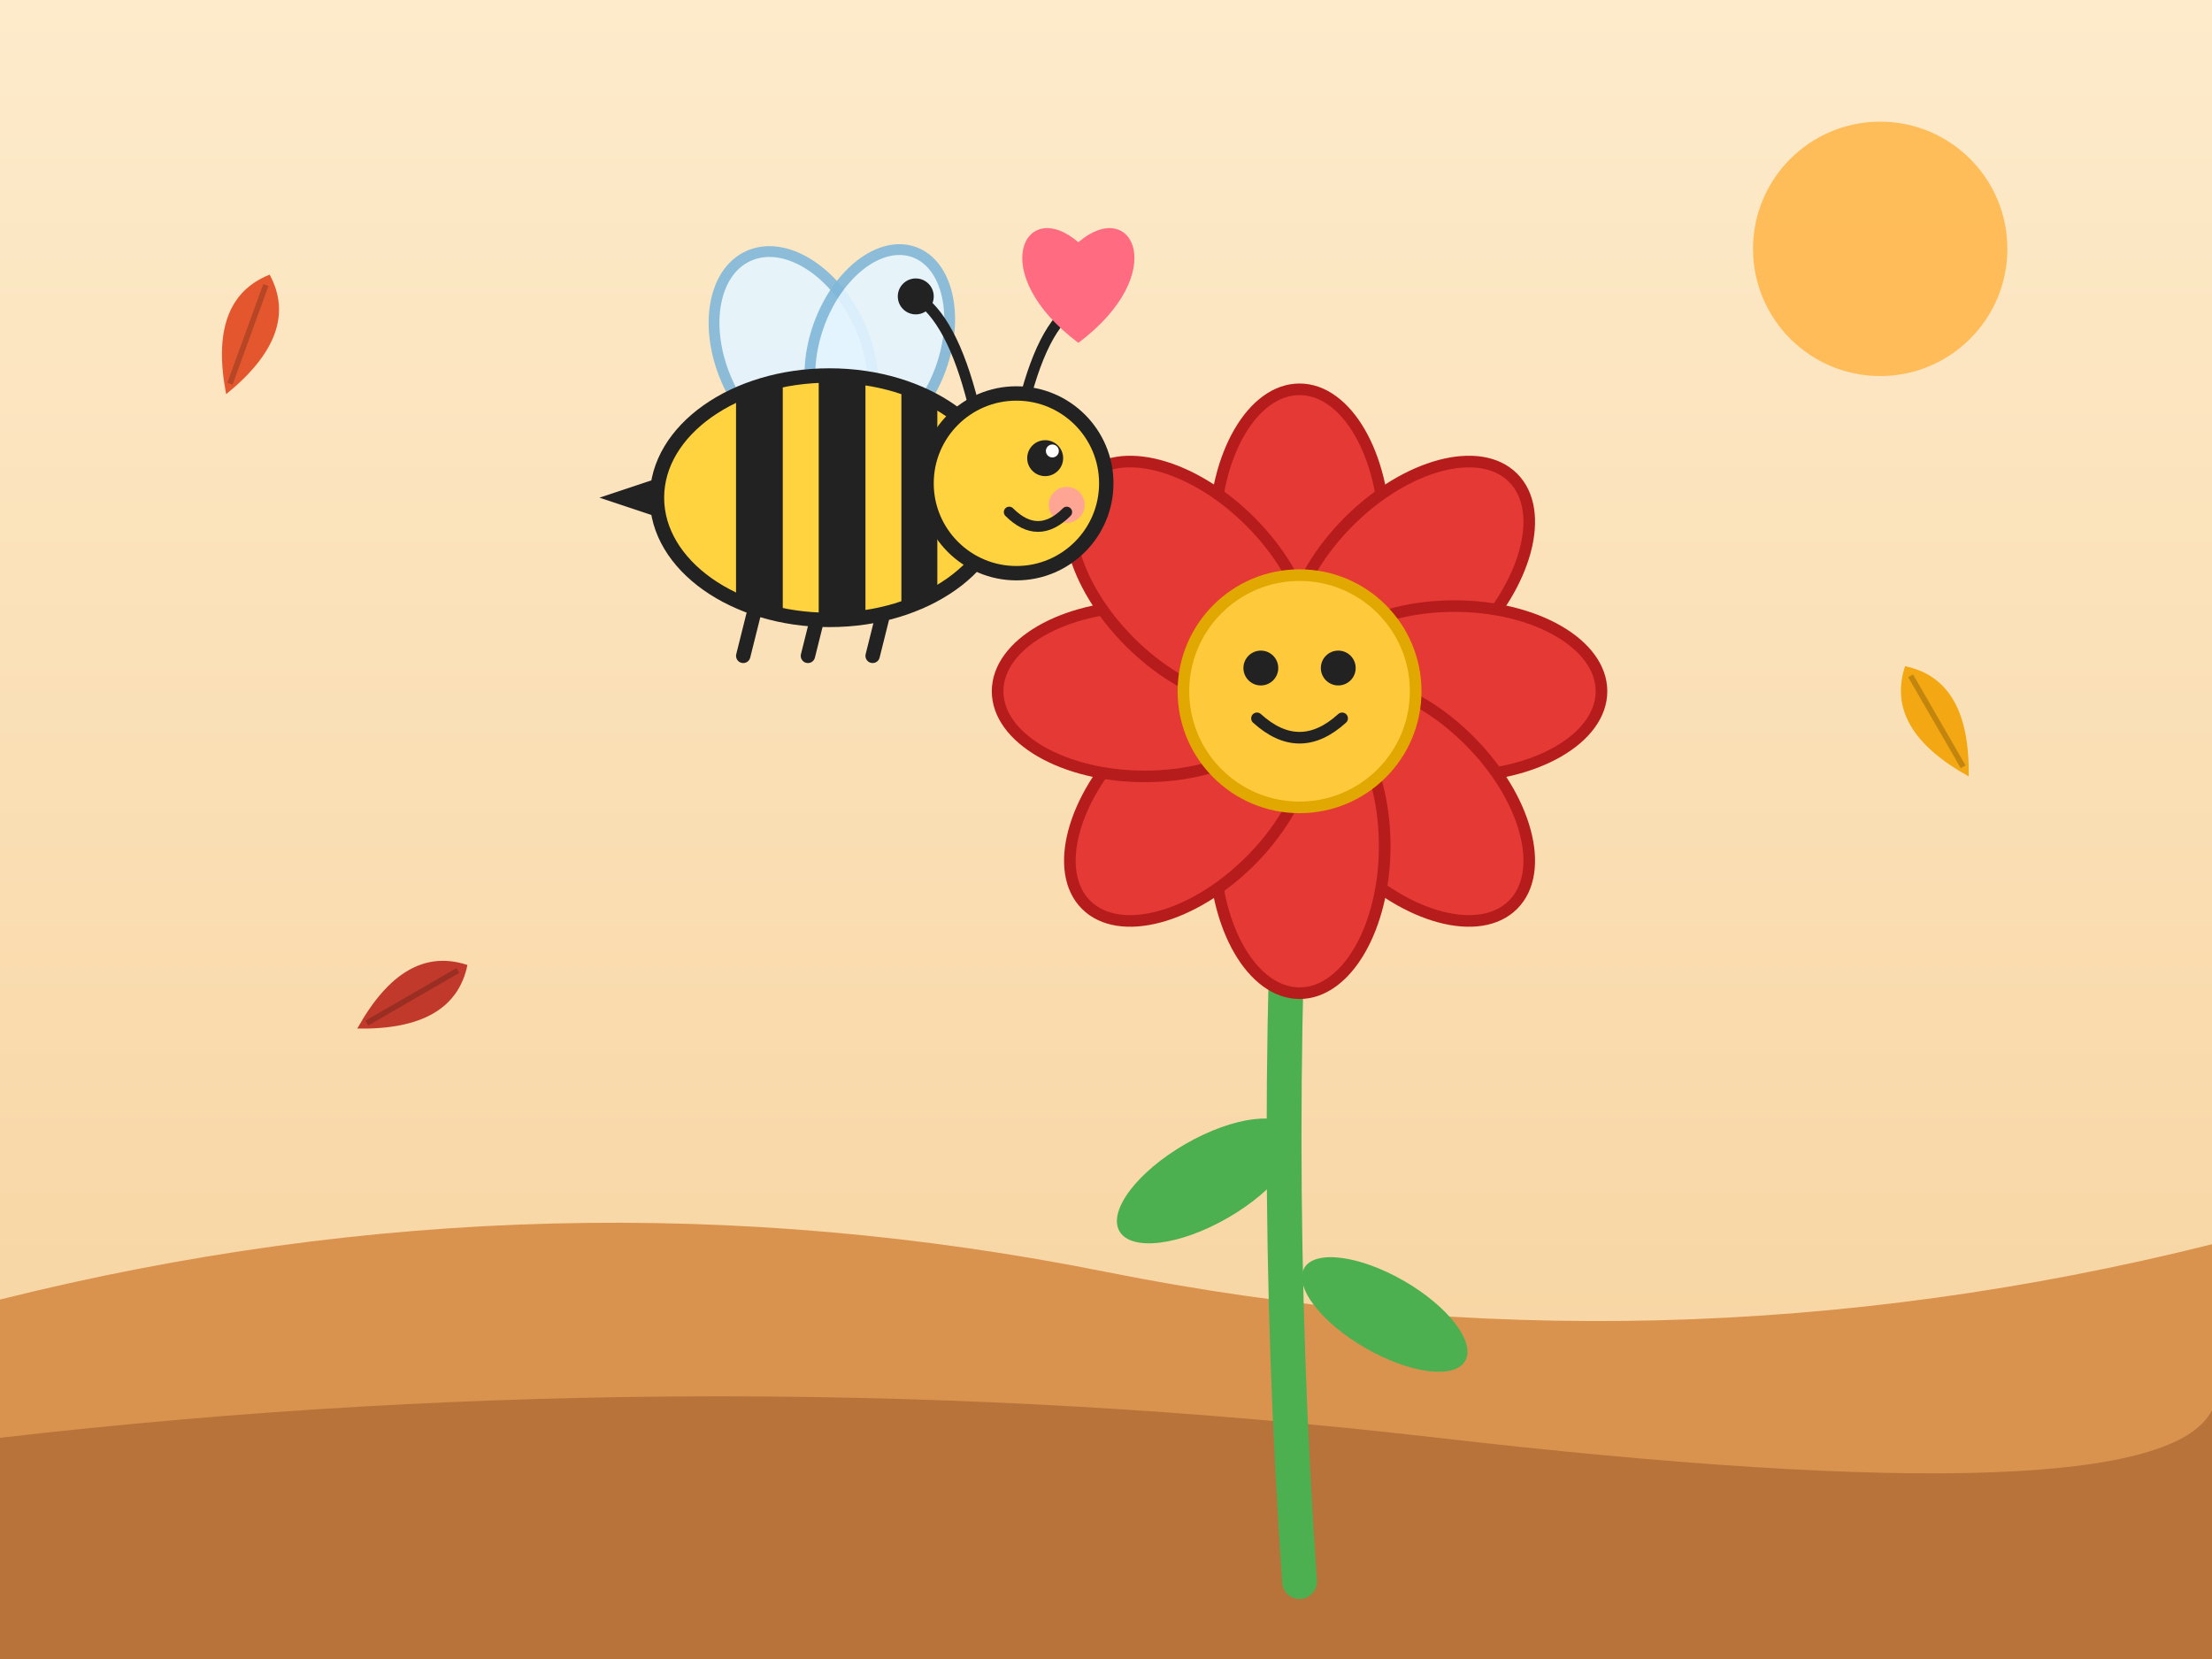
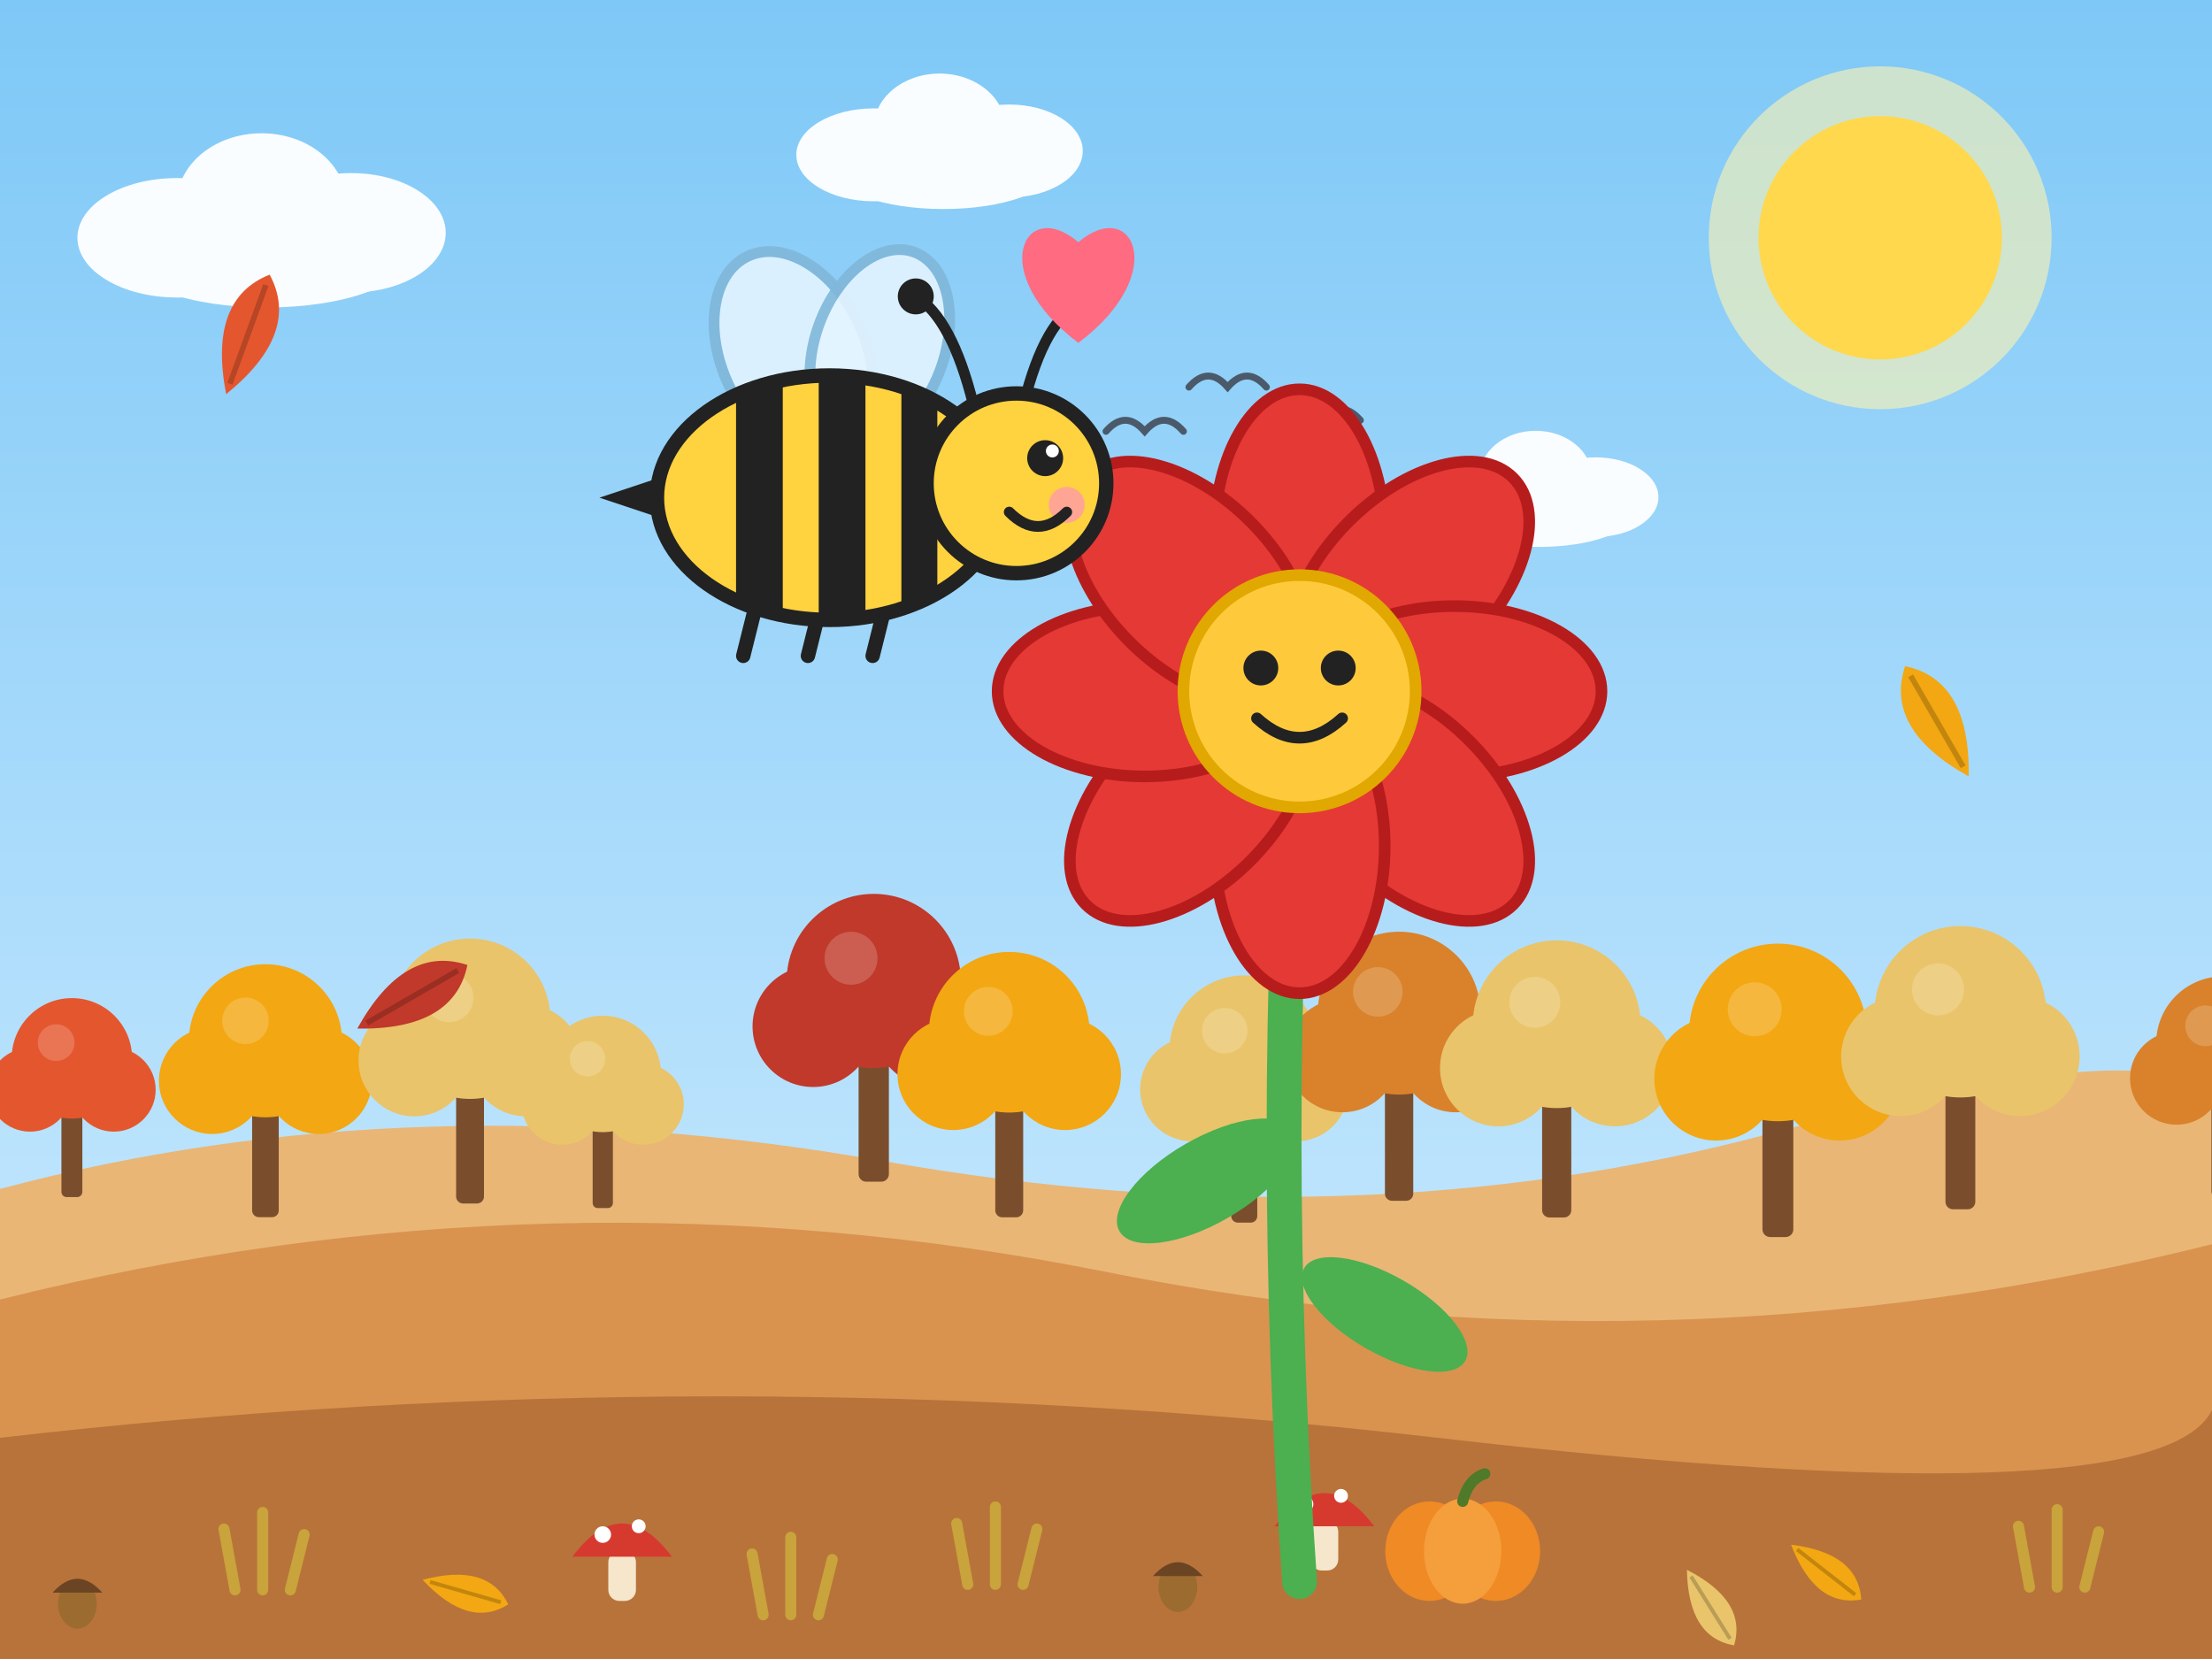
<svg xmlns="http://www.w3.org/2000/svg" viewBox="0 0 800 600">
  <defs>
    <linearGradient id="sky" x1="0" y1="0" x2="0" y2="1">
-       <stop offset="0" stop-color="#FDEBCB" />
-       <stop offset="1" stop-color="#F7D19B" />
+       <stop offset="0" stop-color="#7EC8F7" />
+       <stop offset="1" stop-color="#D4EEFF" />
    </linearGradient>
  </defs>
  <rect width="800" height="600" fill="url(#sky)" />
-   <circle cx="680" cy="90" r="46" fill="#FFB547" opacity=".85" />
+   <circle cx="680" cy="86" r="62" fill="#FFF3B0" opacity=".6" />
+   <circle cx="680" cy="86" r="44" fill="#FFD84D" />
+   <g transform="translate(64 86) scale(0.9)" fill="#fff" opacity=".95">
+     <ellipse cx="0" cy="0" rx="40" ry="24" />
+     <ellipse cx="34" cy="-14" rx="34" ry="28" />
+     <ellipse cx="70" cy="-2" rx="38" ry="24" />
+     <ellipse cx="36" cy="8" rx="56" ry="20" />
+   </g>
+   <g transform="translate(316 56) scale(0.7)" fill="#fff" opacity=".95">
+     <ellipse cx="0" cy="0" rx="40" ry="24" />
+     <ellipse cx="34" cy="-14" rx="34" ry="28" />
+     <ellipse cx="70" cy="-2" rx="38" ry="24" />
+     <ellipse cx="36" cy="8" rx="56" ry="20" />
+   </g>
+   <g transform="translate(535 181) scale(0.6)" fill="#fff" opacity=".95">
+     <ellipse cx="0" cy="0" rx="40" ry="24" />
+     <ellipse cx="34" cy="-14" rx="34" ry="28" />
+     <ellipse cx="70" cy="-2" rx="38" ry="24" />
+     <ellipse cx="36" cy="8" rx="56" ry="20" />
+   </g>
+   <path d="M430 140 q7 -8 14 0 q7 -8 14 0" fill="none" stroke="#4A5A6A" stroke-width="2.5" stroke-linecap="round" />
+   <path d="M464 152 q7 -8 14 0 q7 -8 14 0" fill="none" stroke="#4A5A6A" stroke-width="2.5" stroke-linecap="round" />
+   <path d="M400 156 q7 -8 14 0 q7 -8 14 0" fill="none" stroke="#4A5A6A" stroke-width="2.5" stroke-linecap="round" />
+   <path d="M0 430 Q150 390 320 420 T640 410 T800 400 V600 H0Z" fill="#E9B676" />
+   <g transform="translate(26 432) scale(0.4734649)">
+     <rect x="-8" y="-72" width="16" height="74" rx="4" fill="#7A4E2D" />
+     <circle cx="0" cy="-104" r="46" fill="#E4572E" />
+     <circle cx="-32" cy="-80" r="32" fill="#E4572E" />
+     <circle cx="32" cy="-80" r="32" fill="#E4572E" />
+     <circle cx="-12" cy="-116" r="14" fill="#fff" opacity=".18" />
+   </g>
+   <g transform="translate(96 439) scale(0.6018595)">
+     <rect x="-8" y="-72" width="16" height="74" rx="4" fill="#7A4E2D" />
+     <circle cx="0" cy="-104" r="46" fill="#F3A712" />
+     <circle cx="-32" cy="-80" r="32" fill="#F3A712" />
+     <circle cx="32" cy="-80" r="32" fill="#F3A712" />
+     <circle cx="-12" cy="-116" r="14" fill="#fff" opacity=".18" />
+   </g>
+   <g transform="translate(170 434) scale(0.630385)">
+     <rect x="-8" y="-72" width="16" height="74" rx="4" fill="#7A4E2D" />
+     <circle cx="0" cy="-104" r="46" fill="#E9C46A" />
+     <circle cx="-32" cy="-80" r="32" fill="#E9C46A" />
+     <circle cx="32" cy="-80" r="32" fill="#E9C46A" />
+     <circle cx="-12" cy="-116" r="14" fill="#fff" opacity=".18" />
+   </g>
+   <g transform="translate(218 436) scale(0.4576475)">
+     <rect x="-8" y="-72" width="16" height="74" rx="4" fill="#7A4E2D" />
+     <circle cx="0" cy="-104" r="46" fill="#E9C46A" />
+     <circle cx="-32" cy="-80" r="32" fill="#E9C46A" />
+     <circle cx="32" cy="-80" r="32" fill="#E9C46A" />
+     <circle cx="-12" cy="-116" r="14" fill="#fff" opacity=".18" />
+   </g>
+   <g transform="translate(316 426) scale(0.6847873)">
+     <rect x="-8" y="-72" width="16" height="74" rx="4" fill="#7A4E2D" />
+     <circle cx="0" cy="-104" r="46" fill="#C0392B" />
+     <circle cx="-32" cy="-80" r="32" fill="#C0392B" />
+     <circle cx="32" cy="-80" r="32" fill="#C0392B" />
+     <circle cx="-12" cy="-116" r="14" fill="#fff" opacity=".18" />
+   </g>
+   <g transform="translate(365 439) scale(0.6314632)">
+     <rect x="-8" y="-72" width="16" height="74" rx="4" fill="#7A4E2D" />
+     <circle cx="0" cy="-104" r="46" fill="#F3A712" />
+     <circle cx="-32" cy="-80" r="32" fill="#F3A712" />
+     <circle cx="32" cy="-80" r="32" fill="#F3A712" />
+     <circle cx="-12" cy="-116" r="14" fill="#fff" opacity=".18" />
+   </g>
+   <g transform="translate(450 441) scale(0.5882149)">
+     <rect x="-8" y="-72" width="16" height="74" rx="4" fill="#7A4E2D" />
+     <circle cx="0" cy="-104" r="46" fill="#E9C46A" />
+     <circle cx="-32" cy="-80" r="32" fill="#E9C46A" />
+     <circle cx="32" cy="-80" r="32" fill="#E9C46A" />
+     <circle cx="-12" cy="-116" r="14" fill="#fff" opacity=".18" />
+   </g>
+   <g transform="translate(506 433) scale(0.6402369)">
+     <rect x="-8" y="-72" width="16" height="74" rx="4" fill="#7A4E2D" />
+     <circle cx="0" cy="-104" r="46" fill="#D9822B" />
+     <circle cx="-32" cy="-80" r="32" fill="#D9822B" />
+     <circle cx="32" cy="-80" r="32" fill="#D9822B" />
+     <circle cx="-12" cy="-116" r="14" fill="#fff" opacity=".18" />
+   </g>
+   <g transform="translate(563 439) scale(0.6593945)">
+     <rect x="-8" y="-72" width="16" height="74" rx="4" fill="#7A4E2D" />
+     <circle cx="0" cy="-104" r="46" fill="#E9C46A" />
+     <circle cx="-32" cy="-80" r="32" fill="#E9C46A" />
+     <circle cx="32" cy="-80" r="32" fill="#E9C46A" />
+     <circle cx="-12" cy="-116" r="14" fill="#fff" opacity=".18" />
+   </g>
+   <g transform="translate(643 446) scale(0.6981359)">
+     <rect x="-8" y="-72" width="16" height="74" rx="4" fill="#7A4E2D" />
+     <circle cx="0" cy="-104" r="46" fill="#F3A712" />
+     <circle cx="-32" cy="-80" r="32" fill="#F3A712" />
+     <circle cx="32" cy="-80" r="32" fill="#F3A712" />
+     <circle cx="-12" cy="-116" r="14" fill="#fff" opacity=".18" />
+   </g>
+   <g transform="translate(709 436) scale(0.6738938)">
+     <rect x="-8" y="-72" width="16" height="74" rx="4" fill="#7A4E2D" />
+     <circle cx="0" cy="-104" r="46" fill="#E9C46A" />
+     <circle cx="-32" cy="-80" r="32" fill="#E9C46A" />
+     <circle cx="32" cy="-80" r="32" fill="#E9C46A" />
+     <circle cx="-12" cy="-116" r="14" fill="#fff" opacity=".18" />
+   </g>
+   <g transform="translate(804 432) scale(0.5258421)">
+     <rect x="-8" y="-72" width="16" height="74" rx="4" fill="#7A4E2D" />
+     <circle cx="0" cy="-104" r="46" fill="#D9822B" />
+     <circle cx="-32" cy="-80" r="32" fill="#D9822B" />
+     <circle cx="32" cy="-80" r="32" fill="#D9822B" />
+     <circle cx="-12" cy="-116" r="14" fill="#fff" opacity=".18" />
+   </g>
  <path d="M0 470 Q200 420 400 460 T800 450 V600 H0Z" fill="#D9934E" />
  <path d="M0 520 Q260 490 520 520 T800 510 V600 H0Z" fill="#B8733A" />
+   <g transform="translate(28 586)">
+     <ellipse cx="0" cy="-6" rx="7" ry="9" fill="#9C6B30" />
+     <path d="M-9 -10 Q0 -20 9 -10Z" fill="#6B4423" />
+   </g>
+   <path d="M85 575 L81 553 M95 575 L95 547 M105 575 L110 555" stroke="#C9A33B" stroke-width="4" stroke-linecap="round" />
+   <g transform="translate(169 576) rotate(106) scale(0.7)">
+     <path d="M0 -22 Q18 -6 0 24 Q-18 -6 0 -22Z" fill="#F3A712" />
+     <path d="M0 -18 V20" stroke="#00000033" stroke-width="2" />
+   </g>
+   <g transform="translate(225 579)">
+     <rect x="-5" y="-18" width="10" height="18" rx="4" fill="#F5E6CC" />
+     <path d="M-18 -16 Q0 -40 18 -16Z" fill="#D63A2F" />
+     <circle cx="-7" cy="-24" r="3" fill="#fff" />
+     <circle cx="6" cy="-27" r="2.5" fill="#fff" />
+   </g>
+   <path d="M276 584 L272 562 M286 584 L286 556 M296 584 L301 564" stroke="#C9A33B" stroke-width="4" stroke-linecap="round" />
+   <path d="M350 573 L346 551 M360 573 L360 545 M370 573 L375 553" stroke="#C9A33B" stroke-width="4" stroke-linecap="round" />
+   <g transform="translate(426 580)">
+     <ellipse cx="0" cy="-6" rx="7" ry="9" fill="#9C6B30" />
+     <path d="M-9 -10 Q0 -20 9 -10Z" fill="#6B4423" />
+   </g>
+   <g transform="translate(479 568)">
+     <rect x="-5" y="-18" width="10" height="18" rx="4" fill="#F5E6CC" />
+     <path d="M-18 -16 Q0 -40 18 -16Z" fill="#D63A2F" />
+     <circle cx="-7" cy="-24" r="3" fill="#fff" />
+     <circle cx="6" cy="-27" r="2.5" fill="#fff" />
+   </g>
+   <g transform="translate(529 577) scale(1.0)">
+     <ellipse cx="-12" cy="-16" rx="16" ry="18" fill="#F08A24" />
+     <ellipse cx="12" cy="-16" rx="16" ry="18" fill="#F08A24" />
+     <ellipse cx="0" cy="-16" rx="14" ry="19" fill="#F59E3C" />
+     <path d="M0 -34 Q2 -42 8 -44" stroke="#4E7A2A" stroke-width="4" fill="none" stroke-linecap="round" />
+   </g>
+   <g transform="translate(619 582) rotate(148) scale(0.7)">
+     <path d="M0 -22 Q18 -6 0 24 Q-18 -6 0 -22Z" fill="#E9C46A" />
+     <path d="M0 -18 V20" stroke="#00000033" stroke-width="2" />
+   </g>
+   <g transform="translate(661 569) rotate(128) scale(0.7)">
+     <path d="M0 -22 Q18 -6 0 24 Q-18 -6 0 -22Z" fill="#F3A712" />
+     <path d="M0 -18 V20" stroke="#00000033" stroke-width="2" />
+   </g>
+   <path d="M734 574 L730 552 M744 574 L744 546 M754 574 L759 554" stroke="#C9A33B" stroke-width="4" stroke-linecap="round" />
+   <g transform="translate(811 585)">
+     <ellipse cx="0" cy="-6" rx="7" ry="9" fill="#9C6B30" />
+     <path d="M-9 -10 Q0 -20 9 -10Z" fill="#6B4423" />
+   </g>
  <g transform="translate(470 250) scale(1.4)">
    <path d="M0 0 Q-8 115.0 0 230" fill="none" stroke="#4CAF50" stroke-width="9" stroke-linecap="round" />
    <ellipse cx="-24" cy="126.5" rx="26" ry="11" transform="rotate(-30 -24 126.5)" fill="#4CAF50" />
    <ellipse cx="22" cy="161.0" rx="24" ry="10" transform="rotate(30 22 161.0)" fill="#4CAF50" />
    <ellipse cx="0" cy="-40" rx="22" ry="38" transform="rotate(0)" fill="#E53935" stroke="#B71C1C" stroke-width="3" />
    <ellipse cx="0" cy="-40" rx="22" ry="38" transform="rotate(45)" fill="#E53935" stroke="#B71C1C" stroke-width="3" />
    <ellipse cx="0" cy="-40" rx="22" ry="38" transform="rotate(90)" fill="#E53935" stroke="#B71C1C" stroke-width="3" />
    <ellipse cx="0" cy="-40" rx="22" ry="38" transform="rotate(135)" fill="#E53935" stroke="#B71C1C" stroke-width="3" />
    <ellipse cx="0" cy="-40" rx="22" ry="38" transform="rotate(180)" fill="#E53935" stroke="#B71C1C" stroke-width="3" />
    <ellipse cx="0" cy="-40" rx="22" ry="38" transform="rotate(225)" fill="#E53935" stroke="#B71C1C" stroke-width="3" />
    <ellipse cx="0" cy="-40" rx="22" ry="38" transform="rotate(270)" fill="#E53935" stroke="#B71C1C" stroke-width="3" />
    <ellipse cx="0" cy="-40" rx="22" ry="38" transform="rotate(315)" fill="#E53935" stroke="#B71C1C" stroke-width="3" />
    <circle cx="0" cy="0" r="30" fill="#FFC93C" stroke="#E0A800" stroke-width="3" />
    <circle cx="-10" cy="-6" r="4.5" fill="#222" />
    <circle cx="10" cy="-6" r="4.5" fill="#222" />
    <path d="M-11 7 Q0 17 11 7" fill="none" stroke="#222" stroke-width="3" stroke-linecap="round" />
  </g>
  <g transform="translate(300 180) scale(1.3 1.3)">
    <defs>
      <clipPath id="beebody1">
        <ellipse cx="0" cy="0" rx="48" ry="34" />
      </clipPath>
    </defs>
    <ellipse cx="-10" cy="-40" rx="20" ry="30" transform="rotate(-25 -10 -40)" fill="#E3F4FF" opacity=".9" stroke="#7FB7D9" stroke-width="3" />
    <ellipse cx="14" cy="-42" rx="18" ry="28" transform="rotate(20 14 -42)" fill="#E3F4FF" opacity=".9" stroke="#7FB7D9" stroke-width="3" />
    <path d="M-20 28 L-24 44" stroke="#222" stroke-width="4" stroke-linecap="round" />
    <path d="M-2 28 L-6 44" stroke="#222" stroke-width="4" stroke-linecap="round" />
    <path d="M16 28 L12 44" stroke="#222" stroke-width="4" stroke-linecap="round" />
    <polygon points="-46,-6 -64,0 -46,6" fill="#222" />
    <ellipse cx="0" cy="0" rx="48" ry="34" fill="#FFD23F" />
    <g clip-path="url(#beebody1)">
      <rect x="-26" y="-40" width="13" height="80" fill="#222" />
      <rect x="-3" y="-40" width="13" height="80" fill="#222" />
      <rect x="20" y="-40" width="10" height="80" fill="#222" />
    </g>
    <ellipse cx="0" cy="0" rx="48" ry="34" fill="none" stroke="#222" stroke-width="4" />
    <path d="M40 -26 Q34 -50 24 -56" fill="none" stroke="#222" stroke-width="3" />
    <circle cx="24" cy="-56" r="5" fill="#222" />
    <path d="M54 -26 Q60 -50 70 -54" fill="none" stroke="#222" stroke-width="3" />
    <circle cx="70" cy="-54" r="5" fill="#222" />
    <circle cx="52" cy="-4" r="25" fill="#FFD23F" stroke="#222" stroke-width="4" />
    <circle cx="60" cy="-11" r="5" fill="#222" />
    <circle cx="62" cy="-13" r="1.8" fill="#fff" />
    <circle cx="66" cy="2" r="5" fill="#FF9AA8" opacity=".8" />
    <path d="M50 4 Q58 12 66 4" fill="none" stroke="#222" stroke-width="3" stroke-linecap="round" />
  </g>
  <path transform="translate(390 110) scale(1.4)" d="M0 10 C-24 -8 -14 -28 0 -16 C14 -28 24 -8 0 10Z" fill="#FF6B81" />
  <g transform="translate(90 120) rotate(20) scale(1.0)">
    <path d="M0 -22 Q18 -6 0 24 Q-18 -6 0 -22Z" fill="#E4572E" />
    <path d="M0 -18 V20" stroke="#00000033" stroke-width="2" />
  </g>
  <g transform="translate(700 260) rotate(-30) scale(1.0)">
    <path d="M0 -22 Q18 -6 0 24 Q-18 -6 0 -22Z" fill="#F3A712" />
    <path d="M0 -18 V20" stroke="#00000033" stroke-width="2" />
  </g>
  <g transform="translate(150 360) rotate(60) scale(1.0)">
    <path d="M0 -22 Q18 -6 0 24 Q-18 -6 0 -22Z" fill="#C0392B" />
    <path d="M0 -18 V20" stroke="#00000033" stroke-width="2" />
  </g>
</svg>
